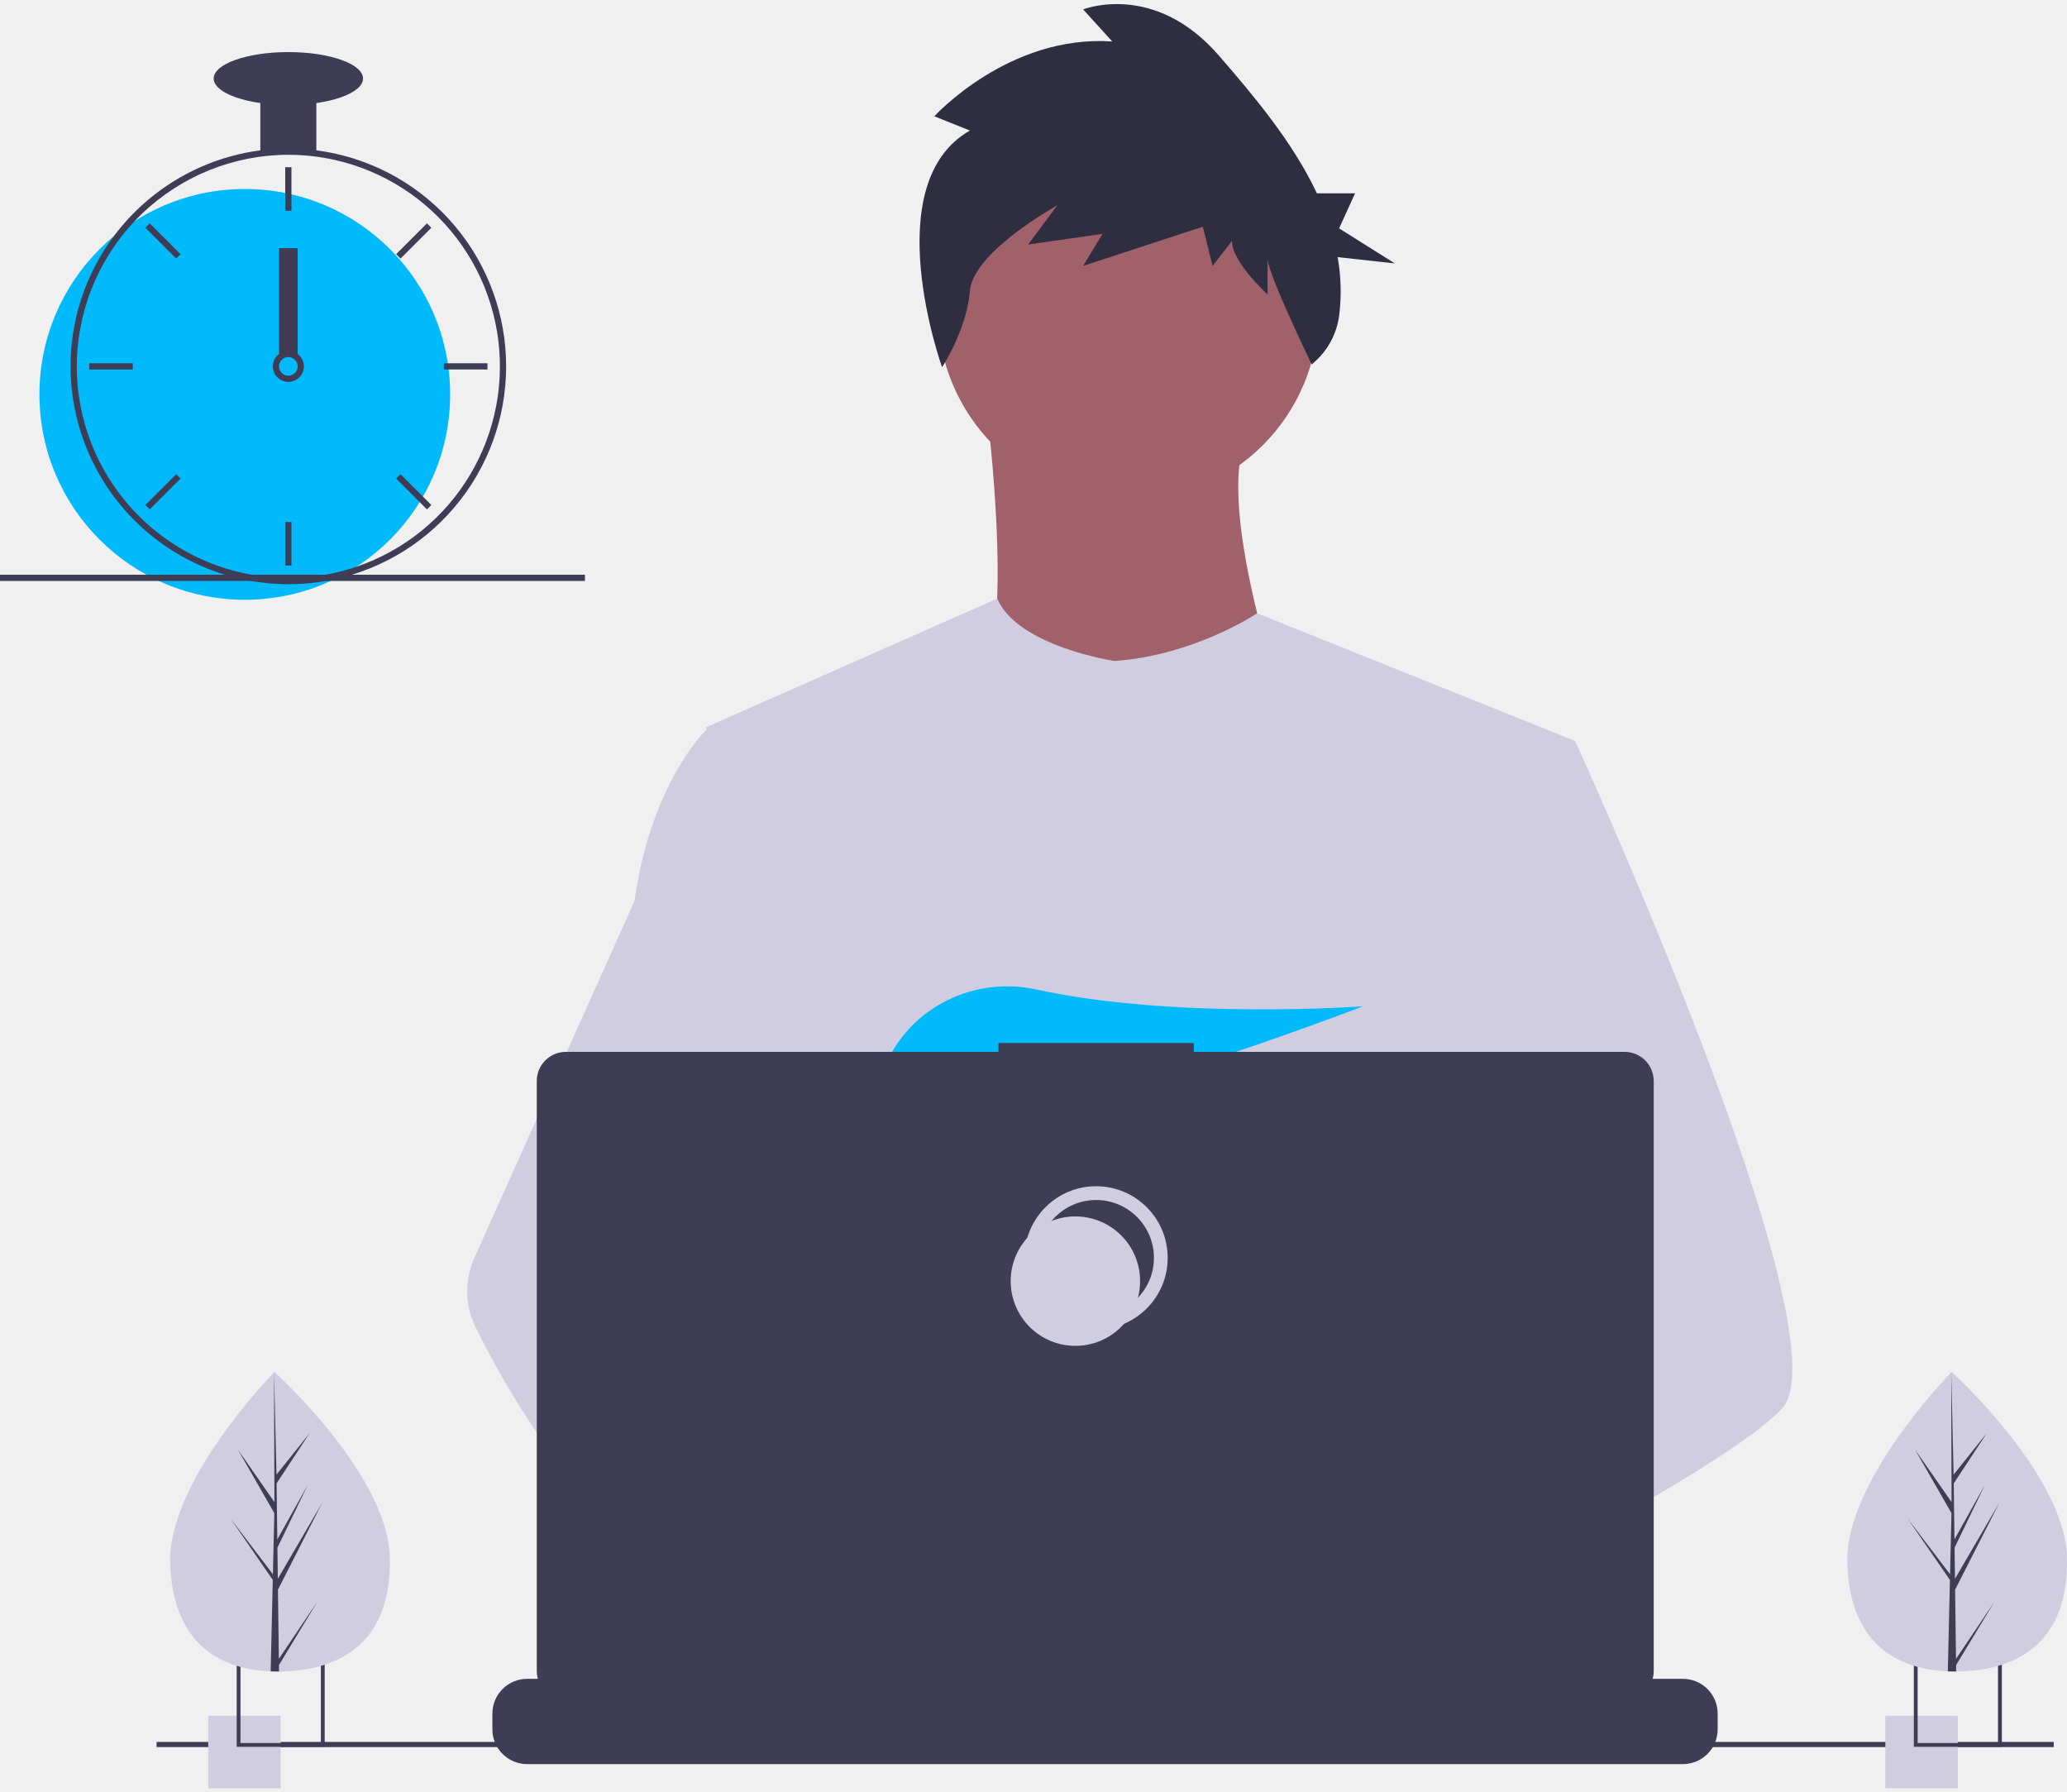
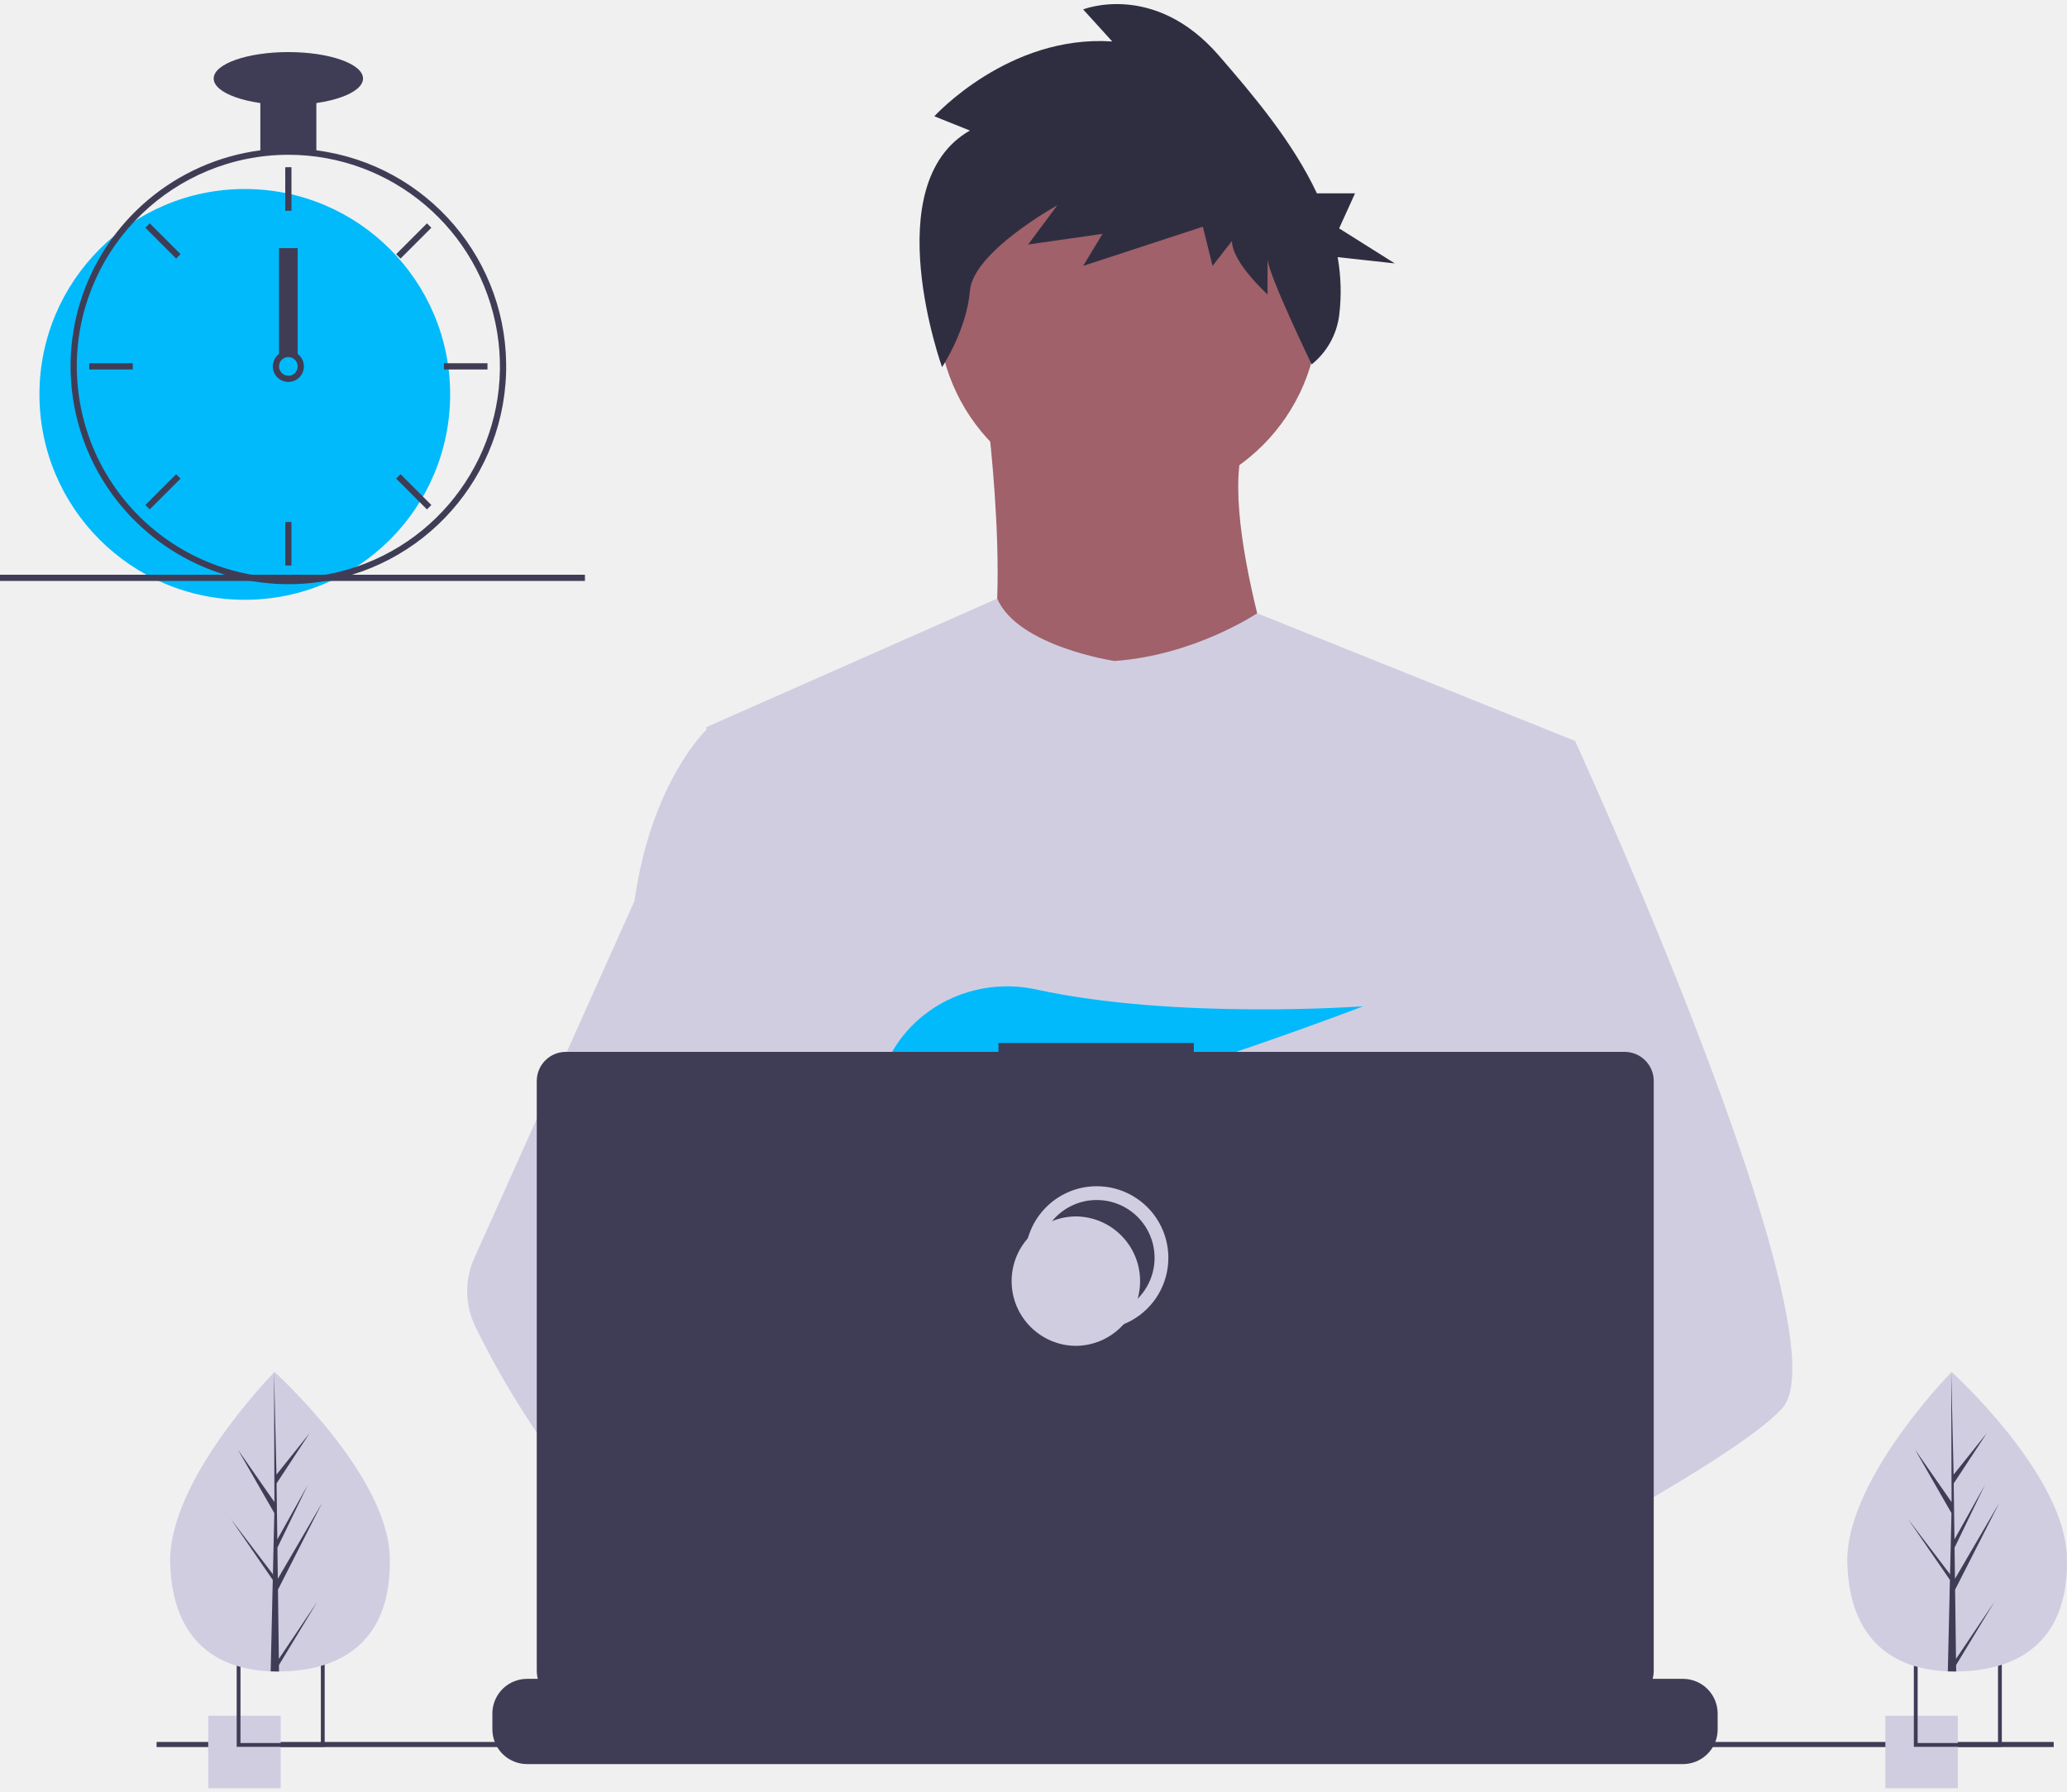
- <svg xmlns="http://www.w3.org/2000/svg" width="300" height="260" viewBox="0 0 300 260" fill="none">
-   <g clip-path="url(#clip0_1_737)">
-     <path d="M163.752 72.695C179.008 72.695 191.375 60.327 191.375 45.071C191.375 29.815 179.008 17.448 163.752 17.448C148.496 17.448 136.128 29.815 136.128 45.071C136.128 60.327 148.496 72.695 163.752 72.695Z" fill="#A0616A" />
-     <path d="M143.134 58.883C143.134 58.883 148.338 98.116 140.332 102.52C132.325 106.924 187.972 107.324 187.972 107.324C187.972 107.324 175.562 73.295 181.166 62.886L143.134 58.883Z" fill="#A0616A" />
-     <path d="M228.606 107.523L223.978 128.596L214.193 173.181L213.9 175.623L210.523 203.89L208.276 222.669L206.77 235.283C197.612 239.99 190.974 243.239 190.974 243.239C190.974 243.239 190.403 240.377 189.483 236.714C183.055 238.641 171.163 241.838 161.084 242.477C164.754 246.567 166.441 250.41 164.153 253.246C157.249 261.796 128.745 243.885 118.775 237.206C118.543 238.805 118.455 240.422 118.512 242.037L110.883 236.17L111.638 222.669L112.911 199.826L114.512 171.179C114.007 169.953 113.584 168.694 113.246 167.412C110.909 159.102 108.073 142.51 105.898 128.596C104.148 117.398 102.833 107.936 102.555 105.922C102.517 105.659 102.499 105.524 102.499 105.524L144.732 86.862C147.734 93.823 161.749 95.915 161.749 95.915C173.36 95.115 182.462 88.992 182.462 88.992L228.606 107.523Z" fill="#D0CDE1" />
-     <path d="M194.178 235.234C194.178 235.234 192.39 235.846 189.483 236.714C183.055 238.641 171.163 241.838 161.084 242.477C152.407 243.033 145.074 241.695 143.733 236.034C143.158 233.6 143.973 231.598 145.75 229.953C151.054 225.035 164.908 223.274 175.896 222.669C178.998 222.5 181.868 222.421 184.258 222.391C188.314 222.338 190.974 222.421 190.974 222.421L191.038 222.669L194.178 235.234Z" fill="#A0616A" />
-     <path d="M140.771 18.942L135.607 16.874C135.607 16.874 146.406 4.985 161.431 6.019L157.205 1.366C157.205 1.366 167.535 -2.769 176.926 8.086C181.862 13.793 187.574 20.501 191.134 28.057H196.666L194.357 33.14L202.437 38.223L194.144 37.31C194.638 40.094 194.714 42.935 194.369 45.742C194.013 48.548 192.581 51.107 190.374 52.878C190.374 52.878 183.969 39.619 183.969 37.552V42.721C183.969 42.721 178.804 38.069 178.804 34.967L175.987 38.586L174.578 32.899L157.205 38.586L160.022 33.933L149.223 35.484L153.449 29.798C153.449 29.798 141.241 36.518 140.771 42.204C140.302 47.89 136.729 53.278 136.729 53.278C136.729 53.278 127.155 26.696 140.771 18.942Z" fill="#2F2E41" />
-     <path d="M258.631 204.405C255.818 207.455 248.846 212.049 240.394 217.023C237.25 218.871 233.903 220.776 230.488 222.669C222.34 227.188 213.809 231.666 206.77 235.283C197.612 239.99 190.974 243.239 190.974 243.239C190.974 243.239 190.403 240.377 189.483 236.714C188.251 231.812 186.395 225.475 184.46 222.669C184.393 222.571 184.325 222.481 184.258 222.391C183.694 221.651 183.127 221.219 182.567 221.219L210.523 203.89L222.603 196.4L213.9 175.623L202.983 149.561L209.572 128.596L216.195 107.523H228.606C228.606 107.523 232.716 116.493 237.971 129.002C238.756 130.873 239.567 132.822 240.394 134.836C251.205 161.131 264.683 197.85 258.631 204.405Z" fill="#D0CDE1" />
-     <path d="M164.153 253.246C157.249 261.796 128.745 243.885 118.775 237.206C116.604 235.753 115.312 234.832 115.312 234.832L124.432 222.669L127.321 218.818C127.321 218.818 129.906 220.19 133.726 222.421C133.865 222.504 134.004 222.586 134.147 222.669C137.441 224.603 141.577 227.132 145.75 229.953C151.509 233.848 157.331 238.292 161.084 242.477C164.754 246.567 166.441 250.41 164.153 253.246Z" fill="#A0616A" />
-     <path d="M133.726 222.421C132.706 222.417 131.688 222.5 130.683 222.669C122.047 224.153 119.5 231.97 118.775 237.206C118.543 238.806 118.455 240.422 118.512 242.037L110.883 236.17L108.103 234.032C101.413 231.699 95.451 227.556 90.282 222.669C85.798 218.354 81.776 213.584 78.281 208.436C74.799 203.361 71.695 198.038 68.995 192.508C68.241 190.965 67.836 189.275 67.808 187.558C67.78 185.841 68.13 184.139 68.833 182.573L78.281 161.518L92.089 130.745C92.191 130.012 92.302 129.296 92.424 128.596C95.162 112.894 102.498 105.922 102.498 105.922H108.103L111.852 128.596L116.51 156.766L113.246 167.412L105.703 191.998L112.911 199.826L133.726 222.421Z" fill="#D0CDE1" />
-     <path d="M140.069 156.788L144.86 162.378C146.64 162.039 148.499 161.64 150.414 161.192L149.038 156.788L152.403 160.714C172.687 155.725 197.828 146.026 197.828 146.026C197.828 146.026 170.685 148.016 150.419 143.588C141.452 141.629 132.226 146.074 128.546 154.483C126.408 159.37 126.743 163.605 134.329 163.605C136.892 163.561 139.448 163.32 141.974 162.885L140.069 156.788Z" fill="#00BAFC" />
-     <path d="M249.297 248.663V250.944C249.298 251.569 249.182 252.19 248.955 252.773C248.854 253.033 248.732 253.284 248.59 253.524C248.143 254.276 247.507 254.898 246.747 255.33C245.986 255.762 245.126 255.989 244.252 255.989H76.508C75.633 255.989 74.773 255.762 74.013 255.33C73.252 254.898 72.617 254.276 72.169 253.524C72.027 253.284 71.905 253.033 71.805 252.773C71.577 252.19 71.461 251.569 71.463 250.944V248.663C71.463 248.001 71.593 247.345 71.846 246.733C72.1 246.12 72.472 245.564 72.94 245.096C73.408 244.627 73.965 244.256 74.577 244.002C75.189 243.749 75.845 243.618 76.508 243.619H86.177V242.555C86.177 242.528 86.182 242.5 86.193 242.475C86.203 242.449 86.219 242.426 86.238 242.407C86.258 242.387 86.281 242.372 86.306 242.361C86.332 242.35 86.359 242.345 86.387 242.345H91.432C91.46 242.345 91.487 242.35 91.513 242.361C91.538 242.372 91.561 242.387 91.581 242.407C91.6 242.426 91.616 242.449 91.626 242.475C91.637 242.5 91.642 242.528 91.642 242.555V243.619H94.794V242.555C94.794 242.528 94.799 242.5 94.81 242.475C94.82 242.449 94.836 242.426 94.856 242.407C94.875 242.387 94.898 242.372 94.924 242.361C94.949 242.35 94.977 242.345 95.004 242.345H100.049C100.077 242.345 100.104 242.35 100.13 242.361C100.155 242.372 100.179 242.387 100.198 242.407C100.218 242.426 100.233 242.449 100.244 242.475C100.254 242.5 100.26 242.528 100.26 242.555V243.619H103.415V242.555C103.415 242.528 103.42 242.5 103.431 242.475C103.442 242.449 103.457 242.426 103.477 242.407C103.496 242.387 103.519 242.372 103.545 242.361C103.57 242.35 103.598 242.345 103.625 242.345H108.67C108.698 242.345 108.725 242.35 108.751 242.361C108.776 242.372 108.8 242.387 108.819 242.407C108.839 242.426 108.854 242.449 108.865 242.475C108.875 242.5 108.881 242.528 108.881 242.555V243.619H112.032V242.555C112.032 242.528 112.038 242.5 112.048 242.475C112.059 242.449 112.074 242.426 112.094 242.407C112.113 242.387 112.137 242.372 112.162 242.361C112.188 242.35 112.215 242.345 112.243 242.345H117.288C117.315 242.345 117.343 242.35 117.368 242.361C117.394 242.372 117.417 242.387 117.436 242.407C117.456 242.426 117.471 242.449 117.482 242.475C117.493 242.5 117.498 242.528 117.498 242.555V243.619H120.65V242.555C120.65 242.528 120.655 242.5 120.666 242.475C120.676 242.449 120.692 242.426 120.711 242.407C120.731 242.387 120.754 242.372 120.779 242.361C120.805 242.35 120.832 242.345 120.86 242.345H125.905C125.933 242.345 125.96 242.35 125.985 242.361C126.011 242.372 126.034 242.387 126.054 242.407C126.073 242.426 126.089 242.449 126.099 242.475C126.11 242.5 126.115 242.528 126.115 242.555V243.619H129.271V242.555C129.271 242.528 129.276 242.5 129.287 242.475C129.297 242.449 129.313 242.426 129.332 242.407C129.352 242.387 129.375 242.372 129.4 242.361C129.426 242.35 129.453 242.345 129.481 242.345H134.526C134.554 242.345 134.581 242.35 134.606 242.361C134.632 242.372 134.655 242.387 134.675 242.407C134.694 242.426 134.71 242.449 134.72 242.475C134.731 242.5 134.736 242.528 134.736 242.555V243.619H137.888V242.555C137.888 242.528 137.893 242.5 137.904 242.475C137.914 242.449 137.93 242.426 137.949 242.407C137.969 242.387 137.992 242.372 138.018 242.361C138.043 242.35 138.071 242.345 138.098 242.345H177.616C177.644 242.345 177.671 242.35 177.697 242.361C177.722 242.372 177.745 242.387 177.765 242.407C177.785 242.426 177.8 242.449 177.811 242.475C177.821 242.5 177.827 242.528 177.826 242.555V243.619H180.982V242.555C180.982 242.528 180.987 242.5 180.998 242.475C181.008 242.449 181.024 242.426 181.043 242.407C181.063 242.387 181.086 242.372 181.112 242.361C181.137 242.35 181.165 242.345 181.192 242.345H186.237C186.293 242.346 186.346 242.368 186.385 242.407C186.425 242.447 186.447 242.5 186.448 242.555V243.619H189.599V242.555C189.599 242.528 189.605 242.5 189.615 242.475C189.626 242.449 189.641 242.426 189.661 242.407C189.68 242.387 189.703 242.372 189.729 242.361C189.755 242.35 189.782 242.345 189.81 242.345H194.854C194.882 242.345 194.91 242.35 194.935 242.361C194.961 242.372 194.984 242.387 195.003 242.407C195.023 242.426 195.038 242.449 195.049 242.475C195.059 242.5 195.065 242.528 195.065 242.555V243.619H198.217V242.555C198.216 242.528 198.222 242.5 198.232 242.475C198.243 242.449 198.258 242.426 198.278 242.407C198.298 242.387 198.321 242.372 198.346 242.361C198.372 242.35 198.399 242.345 198.427 242.345H203.472C203.499 242.345 203.527 242.35 203.552 242.361C203.578 242.372 203.601 242.387 203.621 242.407C203.64 242.426 203.656 242.449 203.666 242.475C203.677 242.5 203.682 242.528 203.682 242.555V243.619H206.838V242.555C206.838 242.528 206.843 242.5 206.853 242.475C206.864 242.449 206.88 242.426 206.899 242.407C206.919 242.387 206.942 242.372 206.967 242.361C206.993 242.35 207.02 242.345 207.048 242.345H212.093C212.148 242.346 212.201 242.368 212.239 242.408C212.278 242.447 212.3 242.5 212.299 242.555V243.619H215.455V242.555C215.455 242.528 215.46 242.5 215.471 242.475C215.481 242.449 215.497 242.426 215.516 242.407C215.536 242.387 215.559 242.372 215.585 242.361C215.61 242.35 215.638 242.345 215.665 242.345H220.71C220.738 242.345 220.765 242.35 220.791 242.361C220.816 242.372 220.839 242.387 220.859 242.407C220.879 242.426 220.894 242.449 220.905 242.475C220.915 242.5 220.921 242.528 220.92 242.555V243.619H224.072V242.555C224.072 242.528 224.078 242.5 224.088 242.475C224.099 242.449 224.114 242.426 224.134 242.407C224.153 242.387 224.176 242.372 224.202 242.361C224.227 242.35 224.255 242.345 224.282 242.345H229.327C229.355 242.345 229.382 242.35 229.408 242.361C229.434 242.372 229.457 242.387 229.476 242.407C229.496 242.426 229.511 242.449 229.522 242.475C229.532 242.5 229.538 242.528 229.538 242.555V243.619H244.252C244.914 243.618 245.57 243.749 246.183 244.002C246.795 244.256 247.351 244.627 247.819 245.096C248.288 245.564 248.66 246.12 248.913 246.733C249.166 247.345 249.297 248.001 249.297 248.663Z" fill="#3F3D56" />
-     <path d="M298.074 252.773H22.727V253.524H298.074V252.773Z" fill="#3F3D56" />
-     <path d="M235.79 152.638H173.267V151.349H144.916V152.638H82.135C81.013 152.638 79.938 153.083 79.144 153.876C78.351 154.67 77.906 155.745 77.906 156.867V242.481C77.906 243.602 78.351 244.678 79.144 245.471C79.938 246.264 81.013 246.71 82.135 246.71H235.79C236.912 246.71 237.987 246.264 238.781 245.471C239.574 244.678 240.019 243.602 240.019 242.481V156.867C240.019 156.311 239.91 155.762 239.697 155.248C239.485 154.735 239.173 154.269 238.781 153.876C238.388 153.484 237.922 153.172 237.409 152.96C236.895 152.747 236.345 152.638 235.79 152.638Z" fill="#3F3D56" />
-     <path d="M159.086 191.919C164.272 191.919 168.477 187.714 168.477 182.527C168.477 177.341 164.272 173.136 159.086 173.136C153.899 173.136 149.694 177.341 149.694 182.527C149.694 187.714 153.899 191.919 159.086 191.919Z" stroke="#D0CDE1" stroke-width="2" stroke-miterlimit="10" />
-     <path d="M156.08 195.299C161.267 195.299 165.472 191.095 165.472 185.908C165.472 180.722 161.267 176.517 156.08 176.517C150.894 176.517 146.689 180.722 146.689 185.908C146.689 191.095 150.894 195.299 156.08 195.299Z" fill="#D0CDE1" />
-     <path d="M40.737 248.978H30.219V259.496H40.737V248.978Z" fill="#D0CDE1" />
-     <path d="M34.353 240.714V253.486H47.125V240.714H34.353ZM46.569 252.93H34.905V241.27H46.569V252.93Z" fill="#3F3D56" />
-     <path d="M284.155 248.978H273.637V259.496H284.155V248.978Z" fill="#D0CDE1" />
-     <path d="M277.77 240.714V253.486H290.542V240.714H277.77ZM289.986 252.93H278.323V241.27H289.986V252.93Z" fill="#3F3D56" />
-     <path d="M35.529 87.034C51.989 87.034 65.332 73.69 65.332 57.23C65.332 40.77 51.989 27.426 35.529 27.426C19.068 27.426 5.725 40.77 5.725 57.23C5.725 73.69 19.068 87.034 35.529 87.034Z" fill="#00BAFC" />
-     <path d="M45.915 21.813C43.216 21.47 40.485 21.47 37.786 21.813C31.774 22.602 26.115 25.1 21.48 29.009C16.845 32.918 13.428 38.075 11.636 43.868C10.821 46.508 10.359 49.244 10.263 52.005C10.249 52.389 10.24 52.778 10.24 53.166C10.249 61.547 13.582 69.582 19.508 75.508C25.434 81.434 33.47 84.768 41.85 84.776C42.523 84.776 43.196 84.753 43.86 84.713C45.418 84.615 46.967 84.401 48.493 84.072C55.781 82.504 62.281 78.412 66.845 72.517C71.408 66.622 73.742 59.304 73.433 51.856C73.125 44.408 70.194 37.308 65.159 31.811C60.124 26.313 53.307 22.772 45.915 21.813H45.915ZM51.745 82.238H51.74C49.194 83.107 46.544 83.634 43.86 83.805C43.196 83.85 42.523 83.873 41.85 83.873C33.71 83.863 25.905 80.624 20.148 74.868C14.392 69.111 11.153 61.307 11.143 53.166C11.143 52.778 11.153 52.389 11.166 52.005C11.477 44.072 14.844 36.565 20.563 31.058C26.283 25.551 33.911 22.469 41.85 22.459C49.125 22.459 56.164 25.042 61.712 29.748C67.26 34.454 70.957 40.976 72.145 48.153C73.333 55.331 71.934 62.696 68.198 68.939C64.462 75.181 58.631 79.894 51.744 82.238H51.745Z" fill="#3F3D56" />
-     <path d="M42.302 24.265H41.399V30.587H42.302V24.265Z" fill="#3F3D56" />
-     <path d="M21.734 32.411L21.095 33.049L25.566 37.52L26.204 36.881L21.734 32.411Z" fill="#3F3D56" />
-     <path d="M12.95 52.714V53.617H19.272V52.714H12.95Z" fill="#3F3D56" />
-     <path d="M21.095 73.282L21.734 73.921L26.204 69.451L25.566 68.812L21.095 73.282Z" fill="#3F3D56" />
-     <path d="M57.497 36.881L58.135 37.52L62.606 33.049L61.967 32.411L57.497 36.881Z" fill="#3F3D56" />
-     <path d="M64.429 52.714V53.617H70.751V52.714H64.429Z" fill="#3F3D56" />
-     <path d="M58.135 68.812L57.497 69.451L61.967 73.921L62.606 73.282L58.135 68.812Z" fill="#3F3D56" />
-     <path d="M42.302 75.745H41.399V82.067H42.302V75.745Z" fill="#3F3D56" />
-     <path d="M43.205 51.36C42.814 51.066 42.339 50.908 41.85 50.908C41.362 50.908 40.887 51.066 40.496 51.36C40.228 51.563 40.008 51.822 39.85 52.118C39.65 52.5 39.563 52.931 39.601 53.361C39.638 53.79 39.797 54.2 40.06 54.542C40.323 54.884 40.678 55.143 41.083 55.29C41.489 55.436 41.928 55.464 42.348 55.368C42.769 55.273 43.153 55.06 43.456 54.753C43.76 54.447 43.968 54.06 44.059 53.638C44.149 53.216 44.116 52.778 43.965 52.374C43.814 51.97 43.55 51.618 43.205 51.36H43.205ZM41.85 54.521C41.492 54.52 41.148 54.377 40.894 54.123C40.64 53.869 40.497 53.525 40.496 53.166C40.498 52.892 40.581 52.625 40.735 52.398C40.867 52.207 41.047 52.052 41.256 51.95C41.466 51.848 41.698 51.802 41.93 51.816C42.163 51.83 42.388 51.904 42.583 52.03C42.779 52.157 42.939 52.331 43.047 52.538C43.155 52.744 43.209 52.974 43.202 53.207C43.195 53.44 43.128 53.667 43.008 53.866C42.887 54.066 42.718 54.231 42.515 54.345C42.312 54.46 42.083 54.52 41.85 54.521V54.521Z" fill="#3F3D56" />
-     <path d="M45.915 13.879H37.786V22.007H45.915V13.879Z" fill="#3F3D56" />
-     <path d="M41.85 15.234C47.836 15.234 52.688 13.515 52.688 11.395C52.688 9.276 47.836 7.557 41.85 7.557C35.865 7.557 31.013 9.276 31.013 11.395C31.013 13.515 35.865 15.234 41.85 15.234Z" fill="#3F3D56" />
-     <path d="M43.205 36.006H40.496V51.36H43.205V36.006Z" fill="#3F3D56" />
-     <path d="M84.896 83.4H0V84.303H84.896V83.4Z" fill="#3F3D56" />
-     <path d="M56.57 225.887C56.92 237.889 49.908 242.288 41.107 242.545C40.903 242.551 40.699 242.554 40.496 242.556C40.088 242.559 39.684 242.552 39.284 242.535C31.325 242.205 25.024 237.98 24.698 226.818C24.361 215.267 38.698 200.259 39.774 199.149L39.776 199.148C39.817 199.105 39.838 199.084 39.838 199.084C39.838 199.084 56.219 213.886 56.57 225.887Z" fill="#D0CDE1" />
-     <path d="M40.473 240.726L46.064 232.412L40.485 241.62L40.496 242.556C40.088 242.559 39.684 242.552 39.284 242.535L39.561 230.51L39.554 230.417L39.564 230.399L39.59 229.263L33.468 220.374L39.583 228.413L39.605 228.653L39.814 219.567L34.526 210.352L39.829 217.971L39.774 199.149L39.774 199.086L39.776 199.148L40.127 213.983L44.946 207.957L40.143 215.26L40.248 223.387L44.683 215.456L40.264 224.582L40.323 229.101L46.772 218.053L40.342 230.677L40.473 240.726Z" fill="#3F3D56" />
-     <path d="M299.987 225.887C300.338 237.889 293.325 242.288 284.525 242.545C284.32 242.551 284.117 242.554 283.914 242.556C283.506 242.559 283.102 242.552 282.702 242.535C274.742 242.205 268.442 237.98 268.116 226.818C267.779 215.267 282.116 200.259 283.192 199.149L283.194 199.148C283.234 199.105 283.255 199.084 283.255 199.084C283.255 199.084 299.637 213.886 299.987 225.887Z" fill="#D0CDE1" />
-     <path d="M283.891 240.726L289.482 232.412L283.903 241.62L283.914 242.556C283.506 242.559 283.102 242.552 282.702 242.535L282.979 230.51L282.971 230.417L282.982 230.399L283.008 229.263L276.886 220.374L283.001 228.413L283.023 228.653L283.232 219.567L277.944 210.352L283.247 217.971L283.192 199.149L283.192 199.086L283.194 199.148L283.545 213.983L288.364 207.957L283.56 215.26L283.666 223.387L288.1 215.456L283.682 224.582L283.74 229.101L290.19 218.053L283.76 230.677L283.891 240.726Z" fill="#3F3D56" />
+ <svg xmlns="http://www.w3.org/2000/svg" width="300" height="260" fill="none">
+   <g clip-path="url(#a)">
+     <path d="M163.752 72.695c15.256 0 27.623-12.368 27.623-27.624 0-15.256-12.367-27.623-27.623-27.623s-27.624 12.367-27.624 27.623 12.368 27.624 27.624 27.624Z" fill="#A0616A" />
+     <path d="M143.134 58.883s5.204 39.233-2.802 43.637c-8.007 4.404 47.64 4.804 47.64 4.804s-12.41-34.029-6.806-44.438l-38.032-4.003Z" fill="#A0616A" />
+     <path d="m228.606 107.523-4.628 21.073-9.785 44.585-.293 2.442-3.377 28.267-2.247 18.779-1.506 12.614c-9.158 4.707-15.796 7.956-15.796 7.956s-.571-2.862-1.491-6.525c-6.428 1.927-18.32 5.124-28.399 5.763 3.67 4.09 5.357 7.933 3.069 10.769-6.904 8.55-35.408-9.361-45.378-16.04a27.012 27.012 0 0 0-.263 4.831l-7.629-5.867.755-13.501 1.273-22.843 1.601-28.647a29.92 29.92 0 0 1-1.266-3.767c-2.337-8.31-5.173-24.902-7.348-38.816a1361.766 1361.766 0 0 1-3.343-22.674l-.056-.398 42.233-18.662c3.002 6.96 17.017 9.053 17.017 9.053 11.611-.8 20.713-6.923 20.713-6.923l46.144 18.531Z" fill="#D0CDE1" />
+     <path d="M194.178 235.234s-1.788.612-4.695 1.48c-6.428 1.927-18.32 5.124-28.399 5.763-8.677.556-16.01-.782-17.351-6.443-.575-2.434.24-4.436 2.017-6.081 5.304-4.918 19.158-6.679 30.146-7.284a201.62 201.62 0 0 1 8.362-.278c4.056-.053 6.716.03 6.716.03l.064.248 3.14 12.565Z" fill="#A0616A" />
+     <path d="m140.771 18.942-5.164-2.068s10.799-11.89 25.824-10.855l-4.226-4.653s10.33-4.135 19.721 6.72c4.936 5.707 10.648 12.415 14.208 19.97h5.532l-2.309 5.084 8.08 5.083-8.293-.913a28.41 28.41 0 0 1 .225 8.431 10.909 10.909 0 0 1-3.995 7.137s-6.405-13.259-6.405-15.326v5.169s-5.165-4.652-5.165-7.754l-2.817 3.619-1.409-5.687-17.373 5.687 2.817-4.653-10.799 1.55 4.226-5.685s-12.208 6.72-12.678 12.406c-.469 5.686-4.042 11.074-4.042 11.074s-9.574-26.582 4.042-34.336Z" fill="#2F2E41" />
+     <path d="M258.631 204.405c-2.813 3.05-9.785 7.644-18.237 12.618a455.584 455.584 0 0 1-9.906 5.646c-8.148 4.519-16.679 8.997-23.718 12.614-9.158 4.707-15.796 7.956-15.796 7.956s-.571-2.862-1.491-6.525c-1.232-4.902-3.088-11.239-5.023-14.045-.067-.098-.135-.188-.202-.278-.564-.74-1.131-1.172-1.691-1.172l27.956-17.329 12.08-7.49-8.703-20.777-10.917-26.062 6.589-20.965 6.623-21.073h12.411s4.11 8.97 9.365 21.479c.785 1.871 1.596 3.82 2.423 5.834 10.811 26.295 24.289 63.014 18.237 69.569Z" fill="#D0CDE1" />
+     <path d="M164.153 253.246c-6.904 8.55-35.408-9.361-45.378-16.04-2.171-1.453-3.463-2.374-3.463-2.374l9.12-12.163 2.889-3.851a200.24 200.24 0 0 0 6.826 3.851c3.294 1.934 7.43 4.463 11.603 7.284 5.759 3.895 11.581 8.339 15.334 12.524 3.67 4.09 5.357 7.933 3.069 10.769Z" fill="#A0616A" />
+     <path d="M133.726 222.421a17.926 17.926 0 0 0-3.043.248c-8.636 1.484-11.183 9.301-11.908 14.537-.232 1.6-.32 3.216-.263 4.831l-7.629-5.867-2.78-2.138c-6.69-2.333-12.652-6.476-17.82-11.363a89.618 89.618 0 0 1-12.002-14.233 125.554 125.554 0 0 1-9.286-15.928 11.713 11.713 0 0 1-.162-9.935l9.448-21.055 13.808-30.773c.102-.733.213-1.449.335-2.149 2.738-15.702 10.074-22.674 10.074-22.674h5.605l3.749 22.674 4.658 28.17-3.264 10.646-7.543 24.586 7.208 7.828 20.815 22.595Z" fill="#D0CDE1" />
+     <path d="m140.069 156.788 4.791 5.59c1.78-.339 3.639-.738 5.554-1.186l-1.376-4.404 3.365 3.926c20.284-4.989 45.425-14.688 45.425-14.688s-27.143 1.99-47.409-2.438c-8.967-1.959-18.193 2.486-21.873 10.895-2.138 4.887-1.803 9.122 5.783 9.122a50.118 50.118 0 0 0 7.645-.72l-1.905-6.097Z" fill="#00BAFC" />
+     <path d="M249.297 248.663v2.281a5.021 5.021 0 0 1-.707 2.58 5.042 5.042 0 0 1-4.338 2.465H76.508a5.052 5.052 0 0 1-4.34-2.465 5.12 5.12 0 0 1-.363-.751 5.01 5.01 0 0 1-.342-1.829v-2.281a5.04 5.04 0 0 1 3.114-4.661 5.037 5.037 0 0 1 1.93-.383h9.67v-1.064a.21.21 0 0 1 .21-.21h5.045a.203.203 0 0 1 .149.062c.02.019.035.042.045.068.011.025.016.053.016.08v1.064h3.152v-1.064a.208.208 0 0 1 .062-.148.211.211 0 0 1 .148-.062h5.045a.205.205 0 0 1 .149.062.2.2 0 0 1 .046.068.22.22 0 0 1 .016.08v1.064h3.155v-1.064a.2.2 0 0 1 .016-.08.2.2 0 0 1 .046-.068.2.2 0 0 1 .068-.046.2.2 0 0 1 .08-.016h5.045a.205.205 0 0 1 .149.062.2.2 0 0 1 .046.068.22.22 0 0 1 .016.08v1.064h3.151v-1.064a.22.22 0 0 1 .016-.08.21.21 0 0 1 .195-.13h5.045a.2.2 0 0 1 .08.016.2.2 0 0 1 .068.046.2.2 0 0 1 .046.068.2.2 0 0 1 .016.08v1.064h3.152v-1.064a.2.2 0 0 1 .016-.08.197.197 0 0 1 .045-.068.205.205 0 0 1 .149-.062h5.045a.214.214 0 0 1 .194.13.2.2 0 0 1 .016.08v1.064h3.156v-1.064a.2.2 0 0 1 .016-.08.197.197 0 0 1 .045-.068.205.205 0 0 1 .149-.062h5.045a.214.214 0 0 1 .194.13.2.2 0 0 1 .016.08v1.064h3.152v-1.064a.2.2 0 0 1 .016-.08.214.214 0 0 1 .194-.13h39.518a.205.205 0 0 1 .149.062.2.2 0 0 1 .061.148v1.064h3.156v-1.064a.2.2 0 0 1 .016-.08.214.214 0 0 1 .194-.13h5.045a.214.214 0 0 1 .211.21v1.064h3.151v-1.064a.22.22 0 0 1 .016-.08.2.2 0 0 1 .046-.068.205.205 0 0 1 .149-.062h5.044a.202.202 0 0 1 .149.062.2.2 0 0 1 .046.068.22.22 0 0 1 .016.08v1.064h3.152v-1.064a.2.2 0 0 1 .061-.148.205.205 0 0 1 .149-.062h5.045a.214.214 0 0 1 .194.13.2.2 0 0 1 .016.08v1.064h3.156v-1.064c0-.027.005-.055.015-.08a.215.215 0 0 1 .195-.13h5.045a.206.206 0 0 1 .146.063.203.203 0 0 1 .06.147v1.064h3.156v-1.064a.2.2 0 0 1 .016-.08.214.214 0 0 1 .194-.13h5.045a.205.205 0 0 1 .149.062.2.2 0 0 1 .061.148v1.064h3.152v-1.064a.22.22 0 0 1 .016-.08.2.2 0 0 1 .046-.068.2.2 0 0 1 .068-.046.2.2 0 0 1 .08-.016h5.045a.205.205 0 0 1 .149.062.2.2 0 0 1 .046.068.22.22 0 0 1 .016.08v1.064h14.714a5.042 5.042 0 0 1 5.045 5.044Z" fill="#3F3D56" />
+     <path d="M298.074 252.773H22.727v.751h275.347v-.751ZM235.79 152.638h-62.523v-1.289h-28.351v1.289H82.135a4.23 4.23 0 0 0-4.23 4.229v85.614a4.23 4.23 0 0 0 4.23 4.229H235.79a4.232 4.232 0 0 0 4.229-4.229v-85.614a4.224 4.224 0 0 0-2.61-3.907 4.228 4.228 0 0 0-1.619-.322Z" fill="#3F3D56" />
+     <path d="M159.086 191.919a9.392 9.392 0 1 0-.001-18.783 9.392 9.392 0 0 0 .001 18.783Z" stroke="#D0CDE1" stroke-width="2" stroke-miterlimit="10" />
+     <path d="M156.08 195.299a9.391 9.391 0 1 0 0-18.782 9.392 9.392 0 0 0 0 18.782ZM40.737 248.978H30.22v10.518h10.518v-10.518Z" fill="#D0CDE1" />
+     <path d="M34.353 240.714v12.772h12.772v-12.772H34.353Zm12.216 12.216H34.905v-11.66h11.664v11.66Z" fill="#3F3D56" />
+     <path d="M284.155 248.978h-10.518v10.518h10.518v-10.518Z" fill="#D0CDE1" />
+     <path d="M277.77 240.714v12.772h12.772v-12.772H277.77Zm12.216 12.216h-11.663v-11.66h11.663v11.66Z" fill="#3F3D56" />
+     <path d="M35.529 87.034c16.46 0 29.803-13.344 29.803-29.804S51.99 27.426 35.53 27.426 5.725 40.77 5.725 57.23s13.343 29.804 29.803 29.804Z" fill="#00BAFC" />
+     <path d="M45.915 21.813a32.214 32.214 0 0 0-8.129 0 31.692 31.692 0 0 0-26.15 22.055 31.26 31.26 0 0 0-1.373 8.137A31.642 31.642 0 0 0 43.86 84.712a31.613 31.613 0 0 0 2.055-62.9Zm5.83 60.425h-.005a30.392 30.392 0 0 1-7.88 1.567 29.64 29.64 0 0 1-2.01.068 30.744 30.744 0 0 1-30.684-31.868A30.749 30.749 0 0 1 41.85 22.46a30.709 30.709 0 0 1 9.894 59.78Z" fill="#3F3D56" />
+     <path d="M42.302 24.265H41.4v6.322h.903v-6.322ZM21.734 32.41l-.639.64 4.47 4.47.64-.639-4.471-4.47ZM12.95 52.714v.903h6.322v-.903H12.95ZM21.095 73.282l.639.639 4.47-4.47-.638-.639-4.47 4.47ZM57.497 36.881l.638.639 4.47-4.47-.638-.64-4.47 4.471ZM64.43 52.714v.903h6.321v-.903H64.43ZM58.135 68.812l-.638.639 4.47 4.47.639-.639-4.47-4.47ZM42.302 75.745H41.4v6.322h.903v-6.322ZM43.205 51.36a2.258 2.258 0 1 0-2.71 3.613 2.258 2.258 0 0 0 2.71-3.613Zm-1.355 3.16a1.359 1.359 0 0 1-1.354-1.354 1.353 1.353 0 1 1 1.355 1.355ZM45.915 13.879h-8.129v8.128h8.129V13.88Z" fill="#3F3D56" />
+     <path d="M41.85 15.234c5.986 0 10.838-1.719 10.838-3.839S47.836 7.557 41.85 7.557c-5.985 0-10.837 1.719-10.837 3.838 0 2.12 4.852 3.839 10.837 3.839ZM43.205 36.006h-2.71V51.36h2.71V36.006ZM84.896 83.4H0v.903h84.896V83.4Z" fill="#3F3D56" />
+     <path d="M56.57 225.887c.35 12.002-6.662 16.401-15.463 16.658a24.35 24.35 0 0 1-1.823-.01c-7.96-.33-14.26-4.555-14.585-15.717-.338-11.551 14-26.559 15.075-27.669l.002-.001c.04-.043.062-.064.062-.064s16.381 14.802 16.732 26.803Z" fill="#D0CDE1" />
+     <path d="m40.473 240.726 5.59-8.314-5.578 9.208.011.936c-.408.003-.812-.004-1.212-.021l.277-12.025-.007-.093.01-.018.026-1.136-6.122-8.889 6.115 8.039.022.24.21-9.086-5.289-9.215 5.303 7.619-.055-18.822v-.063l.002.062.351 14.835 4.82-6.026-4.804 7.303.105 8.127 4.435-7.931-4.419 9.126.059 4.519 6.45-11.048-6.43 12.624.13 10.049Z" fill="#3F3D56" />
+     <path d="M299.987 225.887c.351 12.002-6.662 16.401-15.462 16.658a24.328 24.328 0 0 1-1.823-.01c-7.96-.33-14.26-4.555-14.586-15.717-.337-11.551 14-26.559 15.076-27.669l.002-.001.061-.064s16.382 14.802 16.732 26.803Z" fill="#D0CDE1" />
+     <path d="m283.891 240.726 5.591-8.314-5.579 9.208.011.936c-.408.003-.812-.004-1.212-.021l.277-12.025-.008-.093.011-.018.026-1.136-6.122-8.889 6.115 8.039.022.24.209-9.086-5.288-9.215 5.303 7.619-.055-18.822v-.063l.002.062.351 14.835 4.819-6.026-4.804 7.303.106 8.127 4.434-7.931-4.418 9.126.058 4.519 6.45-11.048-6.43 12.624.131 10.049Z" fill="#3F3D56" />
  </g>
  <defs>
-     <clipPath id="clip0_1_737">
-       <rect width="300" height="258.903" fill="white" transform="translate(0 0.593018)" />
+     <clipPath id="a">
+       <path fill="#fff" transform="translate(0 .593)" d="M0 0h300v258.903H0z" />
    </clipPath>
  </defs>
</svg>
